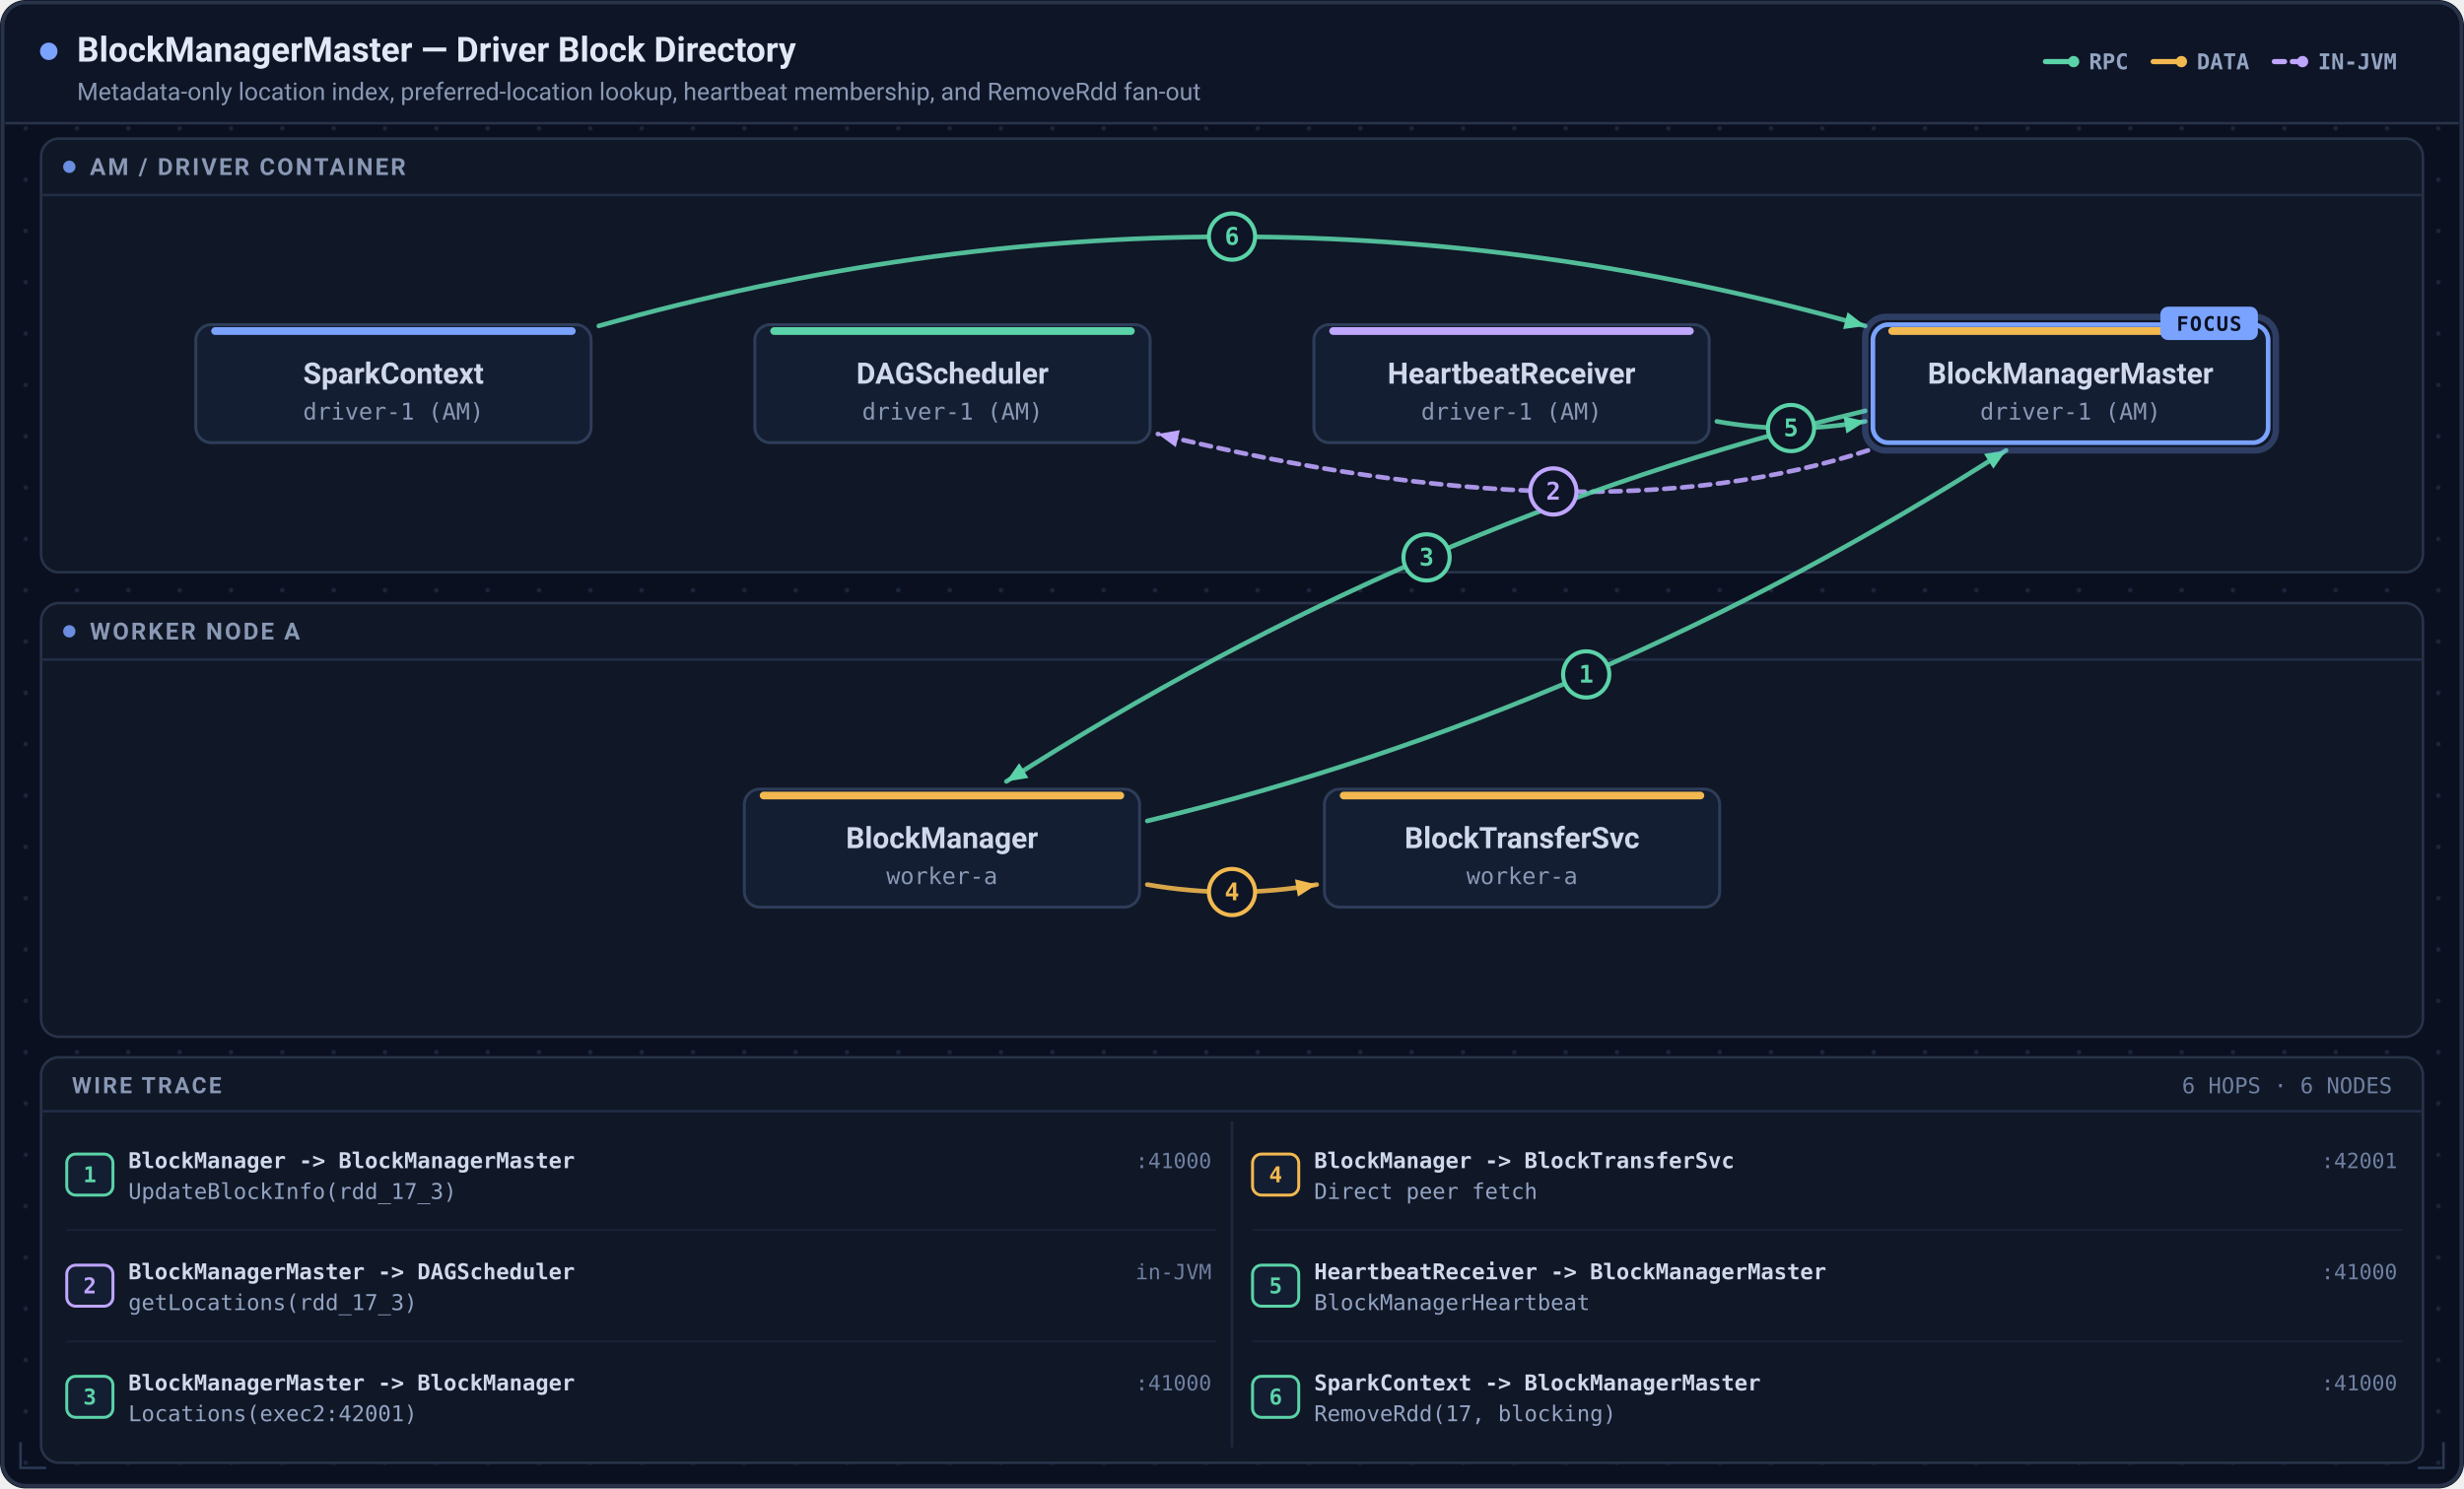
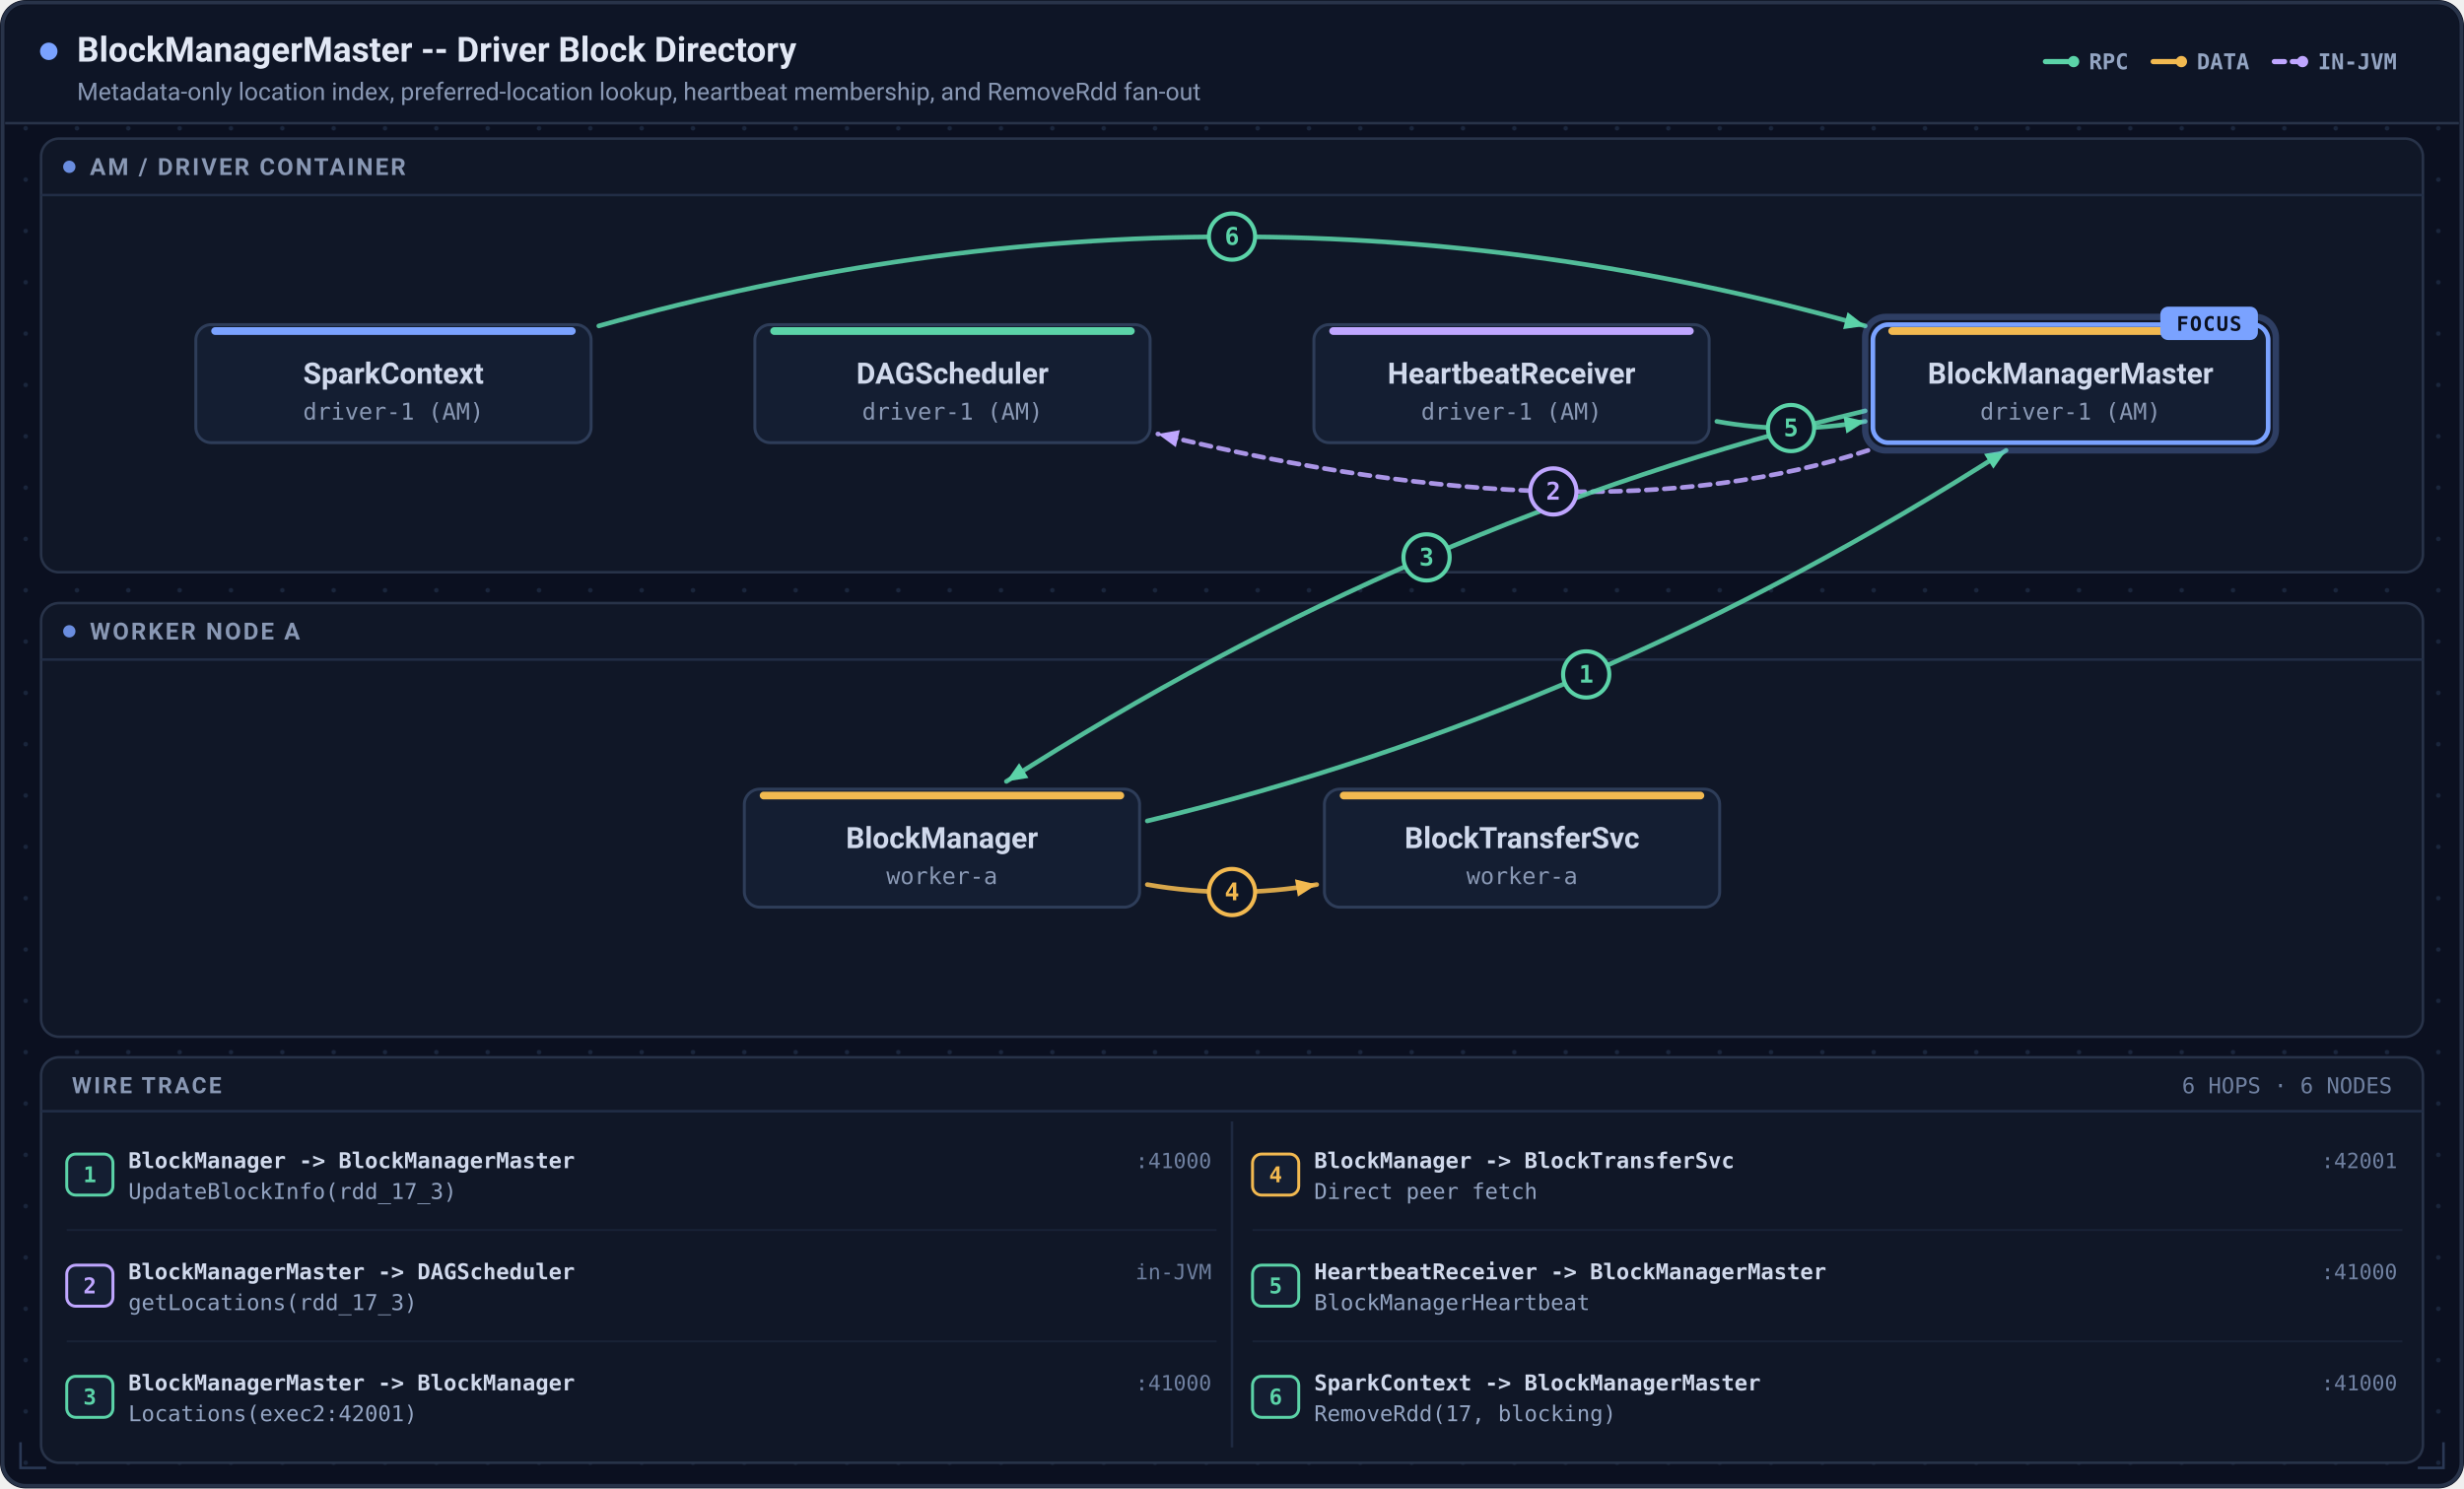
<svg xmlns="http://www.w3.org/2000/svg" width="960" height="580" viewBox="0 0 960 580" role="img" aria-labelledby="topo-title" aria-describedby="topo-desc">
  <defs>
    <pattern id="bp-grid" width="20" height="20" patternUnits="userSpaceOnUse">
      <circle cx="10" cy="10" r="0.9" fill="#1a253b" />
    </pattern>
  </defs>
  <style>
.f-sans { font-family: system-ui, -apple-system, 'Segoe UI', Roboto, Helvetica, Arial, sans-serif; }
.f-mono { font-family: ui-monospace, 'Cascadia Code', 'SFMono-Regular', Menlo, Consolas, monospace; }
@keyframes packet-travel {
  0% { transform: translate(447px, 319.9px); color: #5bd3a8; opacity: 0; }
  0.67% { transform: translate(447px, 319.9px); color: #5bd3a8; opacity: 1; }
  5.17% { transform: translate(560.7px, 285.6px); color: #5bd3a8; opacity: 1; }
  9.67% { transform: translate(674.4px, 236.5px); color: #5bd3a8; opacity: 1; }
  14.17% { transform: translate(781.6px, 175.5px); color: #5bd3a8; opacity: 1; }
  15.33% { transform: translate(781.6px, 175.5px); color: #5bd3a8; opacity: 0; }
  16.00% { transform: translate(727.8px, 175.5px); color: #bfa6ff; opacity: 0; }
  17.33% { transform: translate(727.8px, 175.5px); color: #bfa6ff; opacity: 1; }
  21.83% { transform: translate(650.4px, 190.4px); color: #bfa6ff; opacity: 1; }
  26.33% { transform: translate(556.3px, 188.2px); color: #bfa6ff; opacity: 1; }
  30.83% { transform: translate(451.1px, 169.1px); color: #bfa6ff; opacity: 1; }
  32.00% { transform: translate(451.1px, 169.1px); color: #bfa6ff; opacity: 0; }
  32.67% { transform: translate(726.7px, 160.1px); color: #5bd3a8; opacity: 0; }
  34.00% { transform: translate(726.7px, 160.1px); color: #5bd3a8; opacity: 1; }
  38.50% { transform: translate(613.1px, 194.4px); color: #5bd3a8; opacity: 1; }
  43.00% { transform: translate(499.3px, 243.5px); color: #5bd3a8; opacity: 1; }
  47.50% { transform: translate(392.1px, 304.5px); color: #5bd3a8; opacity: 1; }
  48.67% { transform: translate(392.1px, 304.5px); color: #5bd3a8; opacity: 0; }
  49.33% { transform: translate(447px, 344.7px); color: #f2b950; opacity: 0; }
  50.67% { transform: translate(447px, 344.7px); color: #f2b950; opacity: 1; }
  55.17% { transform: translate(468.8px, 347.2px); color: #f2b950; opacity: 1; }
  59.67% { transform: translate(491.2px, 347.2px); color: #f2b950; opacity: 1; }
  64.17% { transform: translate(513px, 344.7px); color: #f2b950; opacity: 1; }
  65.33% { transform: translate(513px, 344.7px); color: #f2b950; opacity: 0; }
  66.00% { transform: translate(668.9px, 164.2px); color: #5bd3a8; opacity: 0; }
  67.33% { transform: translate(668.9px, 164.2px); color: #5bd3a8; opacity: 1; }
  71.83% { transform: translate(688px, 166.5px); color: #5bd3a8; opacity: 1; }
  76.33% { transform: translate(707.6px, 166.5px); color: #5bd3a8; opacity: 1; }
  80.83% { transform: translate(726.7px, 164.2px); color: #5bd3a8; opacity: 1; }
  82.00% { transform: translate(726.7px, 164.2px); color: #5bd3a8; opacity: 0; }
  82.67% { transform: translate(233.3px, 127px); color: #5bd3a8; opacity: 0; }
  84.00% { transform: translate(233.3px, 127px); color: #5bd3a8; opacity: 1; }
  88.50% { transform: translate(396.1px, 96.3px); color: #5bd3a8; opacity: 1; }
  93.00% { transform: translate(563.9px, 96.3px); color: #5bd3a8; opacity: 1; }
  97.50% { transform: translate(726.7px, 127px); color: #5bd3a8; opacity: 1; }
  98.67% { transform: translate(726.7px, 127px); color: #5bd3a8; opacity: 0; }
  100% { transform: translate(447px, 319.9px); color: #5bd3a8; opacity: 0; }
}
#packet-orb {
  opacity: 0;
  animation: packet-travel 9s linear infinite;
}
@media (prefers-reduced-motion: reduce) {
  #packet-orb { display: none; animation: none; }
}
</style>
  <rect x="0" y="0" width="960" height="580" rx="10" fill="#0b1020" />
  <rect x="1" y="1" width="958" height="578" rx="9" fill="url(#bp-grid)" />
  <rect x="1" y="1" width="958" height="578" rx="9" fill="none" stroke="#283349" stroke-width="1.5" />
  <g stroke="#344666" stroke-width="1" fill="none" opacity="0.75">
    <path d="M 8 18 V 8 H 18" />
    <path d="M 942 8 H 952 V 18" />
    <path d="M 8 562 V 572 H 18" />
    <path d="M 942 572 H 952 V 562" />
  </g>
  <g class="header-band">
    <path d="M 10 2 H 950 A 8 8 0 0 1 958 10 V 48 H 2 V 10 A 8 8 0 0 1 10 2 Z" fill="#0e1526" />
    <line x1="2" y1="48" x2="958" y2="48" stroke="#283349" stroke-width="1" />
    <circle cx="19" cy="20" r="3.4" fill="#7aa2ff" />
-     <text class="f-sans" x="30" y="24" fill="#e2e8f5" font-size="13.5" font-weight="700">BlockManagerMaster — Driver Block Directory</text>
+     <text class="f-sans" x="30" y="24" fill="#e2e8f5" font-size="13.5" font-weight="700">BlockManagerMaster -- Driver Block Directory</text>
    <text class="f-sans" x="30" y="39" fill="#8998b4" font-size="9.5">Metadata-only location index, preferred-location lookup, heartbeat membership, and RemoveRdd fan-out</text>
    <g class="channel-legend">
      <line x1="796.9" y1="24" x2="807.9" y2="24" stroke="#5bd3a8" stroke-width="2" stroke-linecap="round" />
      <circle cx="807.9" cy="24" r="2.2" fill="#5bd3a8" />
      <text class="f-mono" x="813.9" y="27" fill="#93a4c2" font-size="8.5" font-weight="600">RPC</text>
      <line x1="838.9" y1="24" x2="849.9" y2="24" stroke="#f2b950" stroke-width="2" stroke-linecap="round" />
      <circle cx="849.9" cy="24" r="2.2" fill="#f2b950" />
      <text class="f-mono" x="855.9" y="27" fill="#93a4c2" font-size="8.5" font-weight="600">DATA</text>
      <line x1="886.1" y1="24" x2="897.1" y2="24" stroke="#bfa6ff" stroke-width="2" stroke-dasharray="4 3" stroke-linecap="round" />
      <circle cx="897.1" cy="24" r="2.2" fill="#bfa6ff" />
      <text class="f-mono" x="903.1" y="27" fill="#93a4c2" font-size="8.5" font-weight="600">IN-JVM</text>
    </g>
  </g>
  <g class="topology-stage">
    <g class="host-zone" data-zone="driver-jvm">
      <rect x="16" y="54" width="928" height="169" rx="7" fill="#101727" stroke="#283349" stroke-width="1" />
      <line x1="16" y1="76" x2="944" y2="76" stroke="#212d45" stroke-width="1" />
      <circle cx="27" cy="65" r="2.4" fill="#7aa2ff" fill-opacity="0.85" />
      <text class="f-sans" x="35" y="68.2" fill="#8998b4" font-size="9.2" font-weight="700" letter-spacing="0.09em">AM / DRIVER CONTAINER</text>
    </g>
    <g class="host-zone" data-zone="worker-node-a">
      <rect x="16" y="235" width="928" height="169" rx="7" fill="#101727" stroke="#283349" stroke-width="1" />
      <line x1="16" y1="257" x2="944" y2="257" stroke="#212d45" stroke-width="1" />
      <circle cx="27" cy="246" r="2.4" fill="#7aa2ff" fill-opacity="0.85" />
      <text class="f-sans" x="35" y="249.2" fill="#8998b4" font-size="9.2" font-weight="700" letter-spacing="0.09em">WORKER NODE A</text>
    </g>
    <g class="topo-edge" data-from="block-manager" data-to="block-manager-master">
      <path d="M 447 319.9 Q 621.6 278 781.6 175.5" fill="none" stroke="#5bd3a8" stroke-width="1.8" stroke-opacity="0.88" stroke-linecap="round" />
      <polygon points="-8,-3.4 0,0 -8,3.4" fill="#5bd3a8" transform="translate(781.6, 175.5) rotate(-32.1)" />
    </g>
    <g class="topo-edge" data-from="block-manager-master" data-to="dag-scheduler">
      <path d="M 727.8 175.5 Q 620.9 210.7 451.1 169.1" fill="none" stroke="#bfa6ff" stroke-width="1.8" stroke-opacity="0.88" stroke-dasharray="4 3" stroke-linecap="round" />
      <polygon points="-8,-3.4 0,0 -8,3.4" fill="#bfa6ff" transform="translate(451.1, 169.1) rotate(-166.8)" />
    </g>
    <g class="topo-edge" data-from="block-manager-master" data-to="block-manager">
      <path d="M 726.7 160.1 Q 552.1 202 392.1 304.5" fill="none" stroke="#5bd3a8" stroke-width="1.8" stroke-opacity="0.88" stroke-linecap="round" />
      <polygon points="-8,-3.4 0,0 -8,3.4" fill="#5bd3a8" transform="translate(392.1, 304.5) rotate(147.9)" />
    </g>
    <g class="topo-edge" data-from="block-manager" data-to="block-transfer-service">
      <path d="M 447 344.7 Q 480 350.5 513 344.7" fill="none" stroke="#f2b950" stroke-width="1.8" stroke-opacity="0.88" stroke-linecap="round" />
      <polygon points="-8,-3.4 0,0 -8,3.4" fill="#f2b950" transform="translate(513, 344.7) rotate(-9.4)" />
    </g>
    <g class="topo-edge" data-from="heartbeat-receiver" data-to="block-manager-master">
      <path d="M 668.9 164.2 Q 697.8 169.5 726.7 164.2" fill="none" stroke="#5bd3a8" stroke-width="1.8" stroke-opacity="0.88" stroke-linecap="round" />
      <polygon points="-8,-3.4 0,0 -8,3.4" fill="#5bd3a8" transform="translate(726.7, 164.2) rotate(-9.8)" />
    </g>
    <g class="topo-edge" data-from="spark-context" data-to="block-manager-master">
      <path d="M 233.3 127 Q 480 57.5 726.7 127" fill="none" stroke="#5bd3a8" stroke-width="1.8" stroke-opacity="0.88" stroke-linecap="round" />
      <polygon points="-8,-3.4 0,0 -8,3.4" fill="#5bd3a8" transform="translate(726.7, 127) rotate(14.8)" />
    </g>
    <g class="topo-node" data-id="spark-context">
      <rect x="76.3" y="126.5" width="154" height="46" rx="6" fill="#141e32" stroke="#2e3d59" stroke-width="1.15" />
      <rect x="82.3" y="127.5" width="142" height="3" rx="1.5" fill="#7aa2ff" />
      <text class="f-sans" x="153.3" y="149.5" text-anchor="middle" fill="#d0d9ec" font-size="11.5" font-weight="700">SparkContext</text>
      <text class="f-mono" x="153.3" y="163.5" text-anchor="middle" fill="#8998b4" font-size="9">driver-1 (AM)</text>
    </g>
    <g class="topo-node" data-id="dag-scheduler">
      <rect x="294.1" y="126.5" width="154" height="46" rx="6" fill="#141e32" stroke="#2e3d59" stroke-width="1.15" />
      <rect x="300.1" y="127.5" width="142" height="3" rx="1.5" fill="#5bd3a8" />
      <text class="f-sans" x="371.1" y="149.5" text-anchor="middle" fill="#d0d9ec" font-size="11.5" font-weight="700">DAGScheduler</text>
      <text class="f-mono" x="371.1" y="163.5" text-anchor="middle" fill="#8998b4" font-size="9">driver-1 (AM)</text>
    </g>
    <g class="topo-node" data-id="heartbeat-receiver">
      <rect x="511.9" y="126.5" width="154" height="46" rx="6" fill="#141e32" stroke="#2e3d59" stroke-width="1.15" />
      <rect x="517.9" y="127.5" width="142" height="3" rx="1.5" fill="#bfa6ff" />
      <text class="f-sans" x="588.9" y="149.5" text-anchor="middle" fill="#d0d9ec" font-size="11.5" font-weight="700">HeartbeatReceiver</text>
      <text class="f-mono" x="588.9" y="163.5" text-anchor="middle" fill="#8998b4" font-size="9">driver-1 (AM)</text>
    </g>
    <g class="topo-node" data-id="block-manager-master">
      <rect x="726.7" y="123.5" width="160" height="52" rx="8" fill="none" stroke="#7aa2ff" stroke-opacity="0.28" stroke-width="2.5" />
      <rect x="729.7" y="126.5" width="154" height="46" rx="6" fill="#141e32" stroke="#7aa2ff" stroke-width="1.8" />
      <rect x="735.7" y="127.5" width="142" height="3" rx="1.5" fill="#f2b950" />
      <text class="f-sans" x="806.7" y="149.5" text-anchor="middle" fill="#d0d9ec" font-size="11.5" font-weight="700">BlockManagerMaster</text>
      <text class="f-mono" x="806.7" y="163.5" text-anchor="middle" fill="#8998b4" font-size="9">driver-1 (AM)</text>
      <g transform="translate(841.7, 119.5)">
        <rect x="0" y="0" width="38" height="13" rx="3" fill="#7aa2ff" />
        <text class="f-mono" x="19" y="9.4" text-anchor="middle" fill="#0b1020" font-size="7.8" font-weight="700" letter-spacing="0.06em">FOCUS</text>
      </g>
    </g>
    <g class="topo-node" data-id="block-manager">
      <rect x="290" y="307.5" width="154" height="46" rx="6" fill="#141e32" stroke="#2e3d59" stroke-width="1.15" />
      <rect x="296" y="308.5" width="142" height="3" rx="1.5" fill="#f2b950" />
      <text class="f-sans" x="367" y="330.5" text-anchor="middle" fill="#d0d9ec" font-size="11.5" font-weight="700">BlockManager</text>
      <text class="f-mono" x="367" y="344.5" text-anchor="middle" fill="#8998b4" font-size="9">worker-a</text>
    </g>
    <g class="topo-node" data-id="block-transfer-service">
      <rect x="516" y="307.5" width="154" height="46" rx="6" fill="#141e32" stroke="#2e3d59" stroke-width="1.15" />
      <rect x="522" y="308.5" width="142" height="3" rx="1.5" fill="#f2b950" />
      <text class="f-sans" x="593" y="330.5" text-anchor="middle" fill="#d0d9ec" font-size="11.5" font-weight="700">BlockTransferSvc</text>
      <text class="f-mono" x="593" y="344.5" text-anchor="middle" fill="#8998b4" font-size="9">worker-a</text>
    </g>
    <g class="hop-badge" data-hop="1">
      <circle cx="618" cy="262.8" r="9" fill="#0d1526" stroke="#5bd3a8" stroke-width="1.6" />
      <text class="f-mono" x="618" y="266" text-anchor="middle" fill="#5bd3a8" font-size="9.5" font-weight="700">1</text>
    </g>
    <g class="hop-badge" data-hop="2">
      <circle cx="605.2" cy="191.5" r="9" fill="#0d1526" stroke="#bfa6ff" stroke-width="1.6" />
      <text class="f-mono" x="605.2" y="194.7" text-anchor="middle" fill="#bfa6ff" font-size="9.5" font-weight="700">2</text>
    </g>
    <g class="hop-badge" data-hop="3">
      <circle cx="555.8" cy="217.2" r="9" fill="#0d1526" stroke="#5bd3a8" stroke-width="1.6" />
      <text class="f-mono" x="555.8" y="220.4" text-anchor="middle" fill="#5bd3a8" font-size="9.5" font-weight="700">3</text>
    </g>
    <g class="hop-badge" data-hop="4">
      <circle cx="480" cy="347.6" r="9" fill="#0d1526" stroke="#f2b950" stroke-width="1.6" />
      <text class="f-mono" x="480" y="350.8" text-anchor="middle" fill="#f2b950" font-size="9.5" font-weight="700">4</text>
    </g>
    <g class="hop-badge" data-hop="5">
      <circle cx="697.8" cy="166.8" r="9" fill="#0d1526" stroke="#5bd3a8" stroke-width="1.6" />
      <text class="f-mono" x="697.8" y="170" text-anchor="middle" fill="#5bd3a8" font-size="9.5" font-weight="700">5</text>
    </g>
    <g class="hop-badge" data-hop="6">
      <circle cx="480" cy="92.2" r="9" fill="#0d1526" stroke="#5bd3a8" stroke-width="1.6" />
      <text class="f-mono" x="480" y="95.4" text-anchor="middle" fill="#5bd3a8" font-size="9.5" font-weight="700">6</text>
    </g>
    <g id="packet-orb" aria-hidden="true">
      <circle cx="0" cy="0" r="11" fill="currentColor" fill-opacity="0.22" />
      <circle cx="0" cy="0" r="6.2" fill="currentColor" fill-opacity="0.48" />
      <circle cx="0" cy="0" r="3.4" fill="#ffffff" stroke="currentColor" stroke-width="1.5" />
    </g>
  </g>
  <g class="wire-trace-strip">
    <rect x="16" y="412" width="928" height="158" rx="7" fill="#101727" stroke="#283349" stroke-width="1" />
    <line x1="16" y1="433" x2="944" y2="433" stroke="#212d45" stroke-width="1" />
    <text class="f-sans" x="28" y="426" fill="#8998b4" font-size="8.8" font-weight="700" letter-spacing="0.1em">WIRE TRACE</text>
    <text class="f-mono" x="932" y="426" text-anchor="end" fill="#6f80a0" font-size="8.5">6 HOPS · 6 NODES</text>
    <line x1="480" y1="437" x2="480" y2="564" stroke="#1e2940" stroke-width="1" />
    <g class="trace-row" data-hop="1">
      <rect x="26" y="449.7" width="18" height="16" rx="3.5" fill="#141e32" stroke="#5bd3a8" stroke-width="1.15" />
      <text class="f-mono" x="35" y="460.7" text-anchor="middle" fill="#5bd3a8" font-size="8.5" font-weight="700">1</text>
      <text class="f-mono" x="50" y="455.2" fill="#d0d9ec" font-size="8.5" font-weight="600">BlockManager -&gt; BlockManagerMaster</text>
      <text class="f-mono" x="472" y="455.2" text-anchor="end" fill="#6f80a0" font-size="8.2">:41000</text>
      <text class="f-mono" x="50" y="467.2" fill="#93a4c2" font-size="8.5">UpdateBlockInfo(rdd_17_3)</text>
    </g>
    <g class="trace-row" data-hop="2">
      <line x1="26" y1="479.3" x2="474" y2="479.3" stroke="#182236" stroke-width="0.75" />
      <rect x="26" y="493" width="18" height="16" rx="3.5" fill="#141e32" stroke="#bfa6ff" stroke-width="1.15" />
      <text class="f-mono" x="35" y="504" text-anchor="middle" fill="#bfa6ff" font-size="8.5" font-weight="700">2</text>
      <text class="f-mono" x="50" y="498.5" fill="#d0d9ec" font-size="8.5" font-weight="600">BlockManagerMaster -&gt; DAGScheduler</text>
      <text class="f-mono" x="472" y="498.5" text-anchor="end" fill="#6f80a0" font-size="8.2">in-JVM</text>
      <text class="f-mono" x="50" y="510.5" fill="#93a4c2" font-size="8.5">getLocations(rdd_17_3)</text>
    </g>
    <g class="trace-row" data-hop="3">
      <line x1="26" y1="522.7" x2="474" y2="522.7" stroke="#182236" stroke-width="0.75" />
      <rect x="26" y="536.3" width="18" height="16" rx="3.5" fill="#141e32" stroke="#5bd3a8" stroke-width="1.15" />
      <text class="f-mono" x="35" y="547.3" text-anchor="middle" fill="#5bd3a8" font-size="8.5" font-weight="700">3</text>
      <text class="f-mono" x="50" y="541.8" fill="#d0d9ec" font-size="8.5" font-weight="600">BlockManagerMaster -&gt; BlockManager</text>
      <text class="f-mono" x="472" y="541.8" text-anchor="end" fill="#6f80a0" font-size="8.2">:41000</text>
      <text class="f-mono" x="50" y="553.8" fill="#93a4c2" font-size="8.5">Locations(exec2:42001)</text>
    </g>
    <g class="trace-row" data-hop="4">
      <rect x="488" y="449.7" width="18" height="16" rx="3.5" fill="#141e32" stroke="#f2b950" stroke-width="1.15" />
      <text class="f-mono" x="497" y="460.7" text-anchor="middle" fill="#f2b950" font-size="8.5" font-weight="700">4</text>
      <text class="f-mono" x="512" y="455.2" fill="#d0d9ec" font-size="8.5" font-weight="600">BlockManager -&gt; BlockTransferSvc</text>
      <text class="f-mono" x="934" y="455.2" text-anchor="end" fill="#6f80a0" font-size="8.2">:42001</text>
      <text class="f-mono" x="512" y="467.2" fill="#93a4c2" font-size="8.5">Direct peer fetch</text>
    </g>
    <g class="trace-row" data-hop="5">
      <line x1="488" y1="479.3" x2="936" y2="479.3" stroke="#182236" stroke-width="0.75" />
      <rect x="488" y="493" width="18" height="16" rx="3.5" fill="#141e32" stroke="#5bd3a8" stroke-width="1.15" />
      <text class="f-mono" x="497" y="504" text-anchor="middle" fill="#5bd3a8" font-size="8.5" font-weight="700">5</text>
      <text class="f-mono" x="512" y="498.5" fill="#d0d9ec" font-size="8.5" font-weight="600">HeartbeatReceiver -&gt; BlockManagerMaster</text>
      <text class="f-mono" x="934" y="498.5" text-anchor="end" fill="#6f80a0" font-size="8.2">:41000</text>
      <text class="f-mono" x="512" y="510.5" fill="#93a4c2" font-size="8.5">BlockManagerHeartbeat</text>
    </g>
    <g class="trace-row" data-hop="6">
      <line x1="488" y1="522.7" x2="936" y2="522.7" stroke="#182236" stroke-width="0.75" />
      <rect x="488" y="536.3" width="18" height="16" rx="3.5" fill="#141e32" stroke="#5bd3a8" stroke-width="1.15" />
      <text class="f-mono" x="497" y="547.3" text-anchor="middle" fill="#5bd3a8" font-size="8.5" font-weight="700">6</text>
      <text class="f-mono" x="512" y="541.8" fill="#d0d9ec" font-size="8.5" font-weight="600">SparkContext -&gt; BlockManagerMaster</text>
      <text class="f-mono" x="934" y="541.8" text-anchor="end" fill="#6f80a0" font-size="8.2">:41000</text>
      <text class="f-mono" x="512" y="553.8" fill="#93a4c2" font-size="8.5">RemoveRdd(17, blocking)</text>
    </g>
  </g>
</svg>
